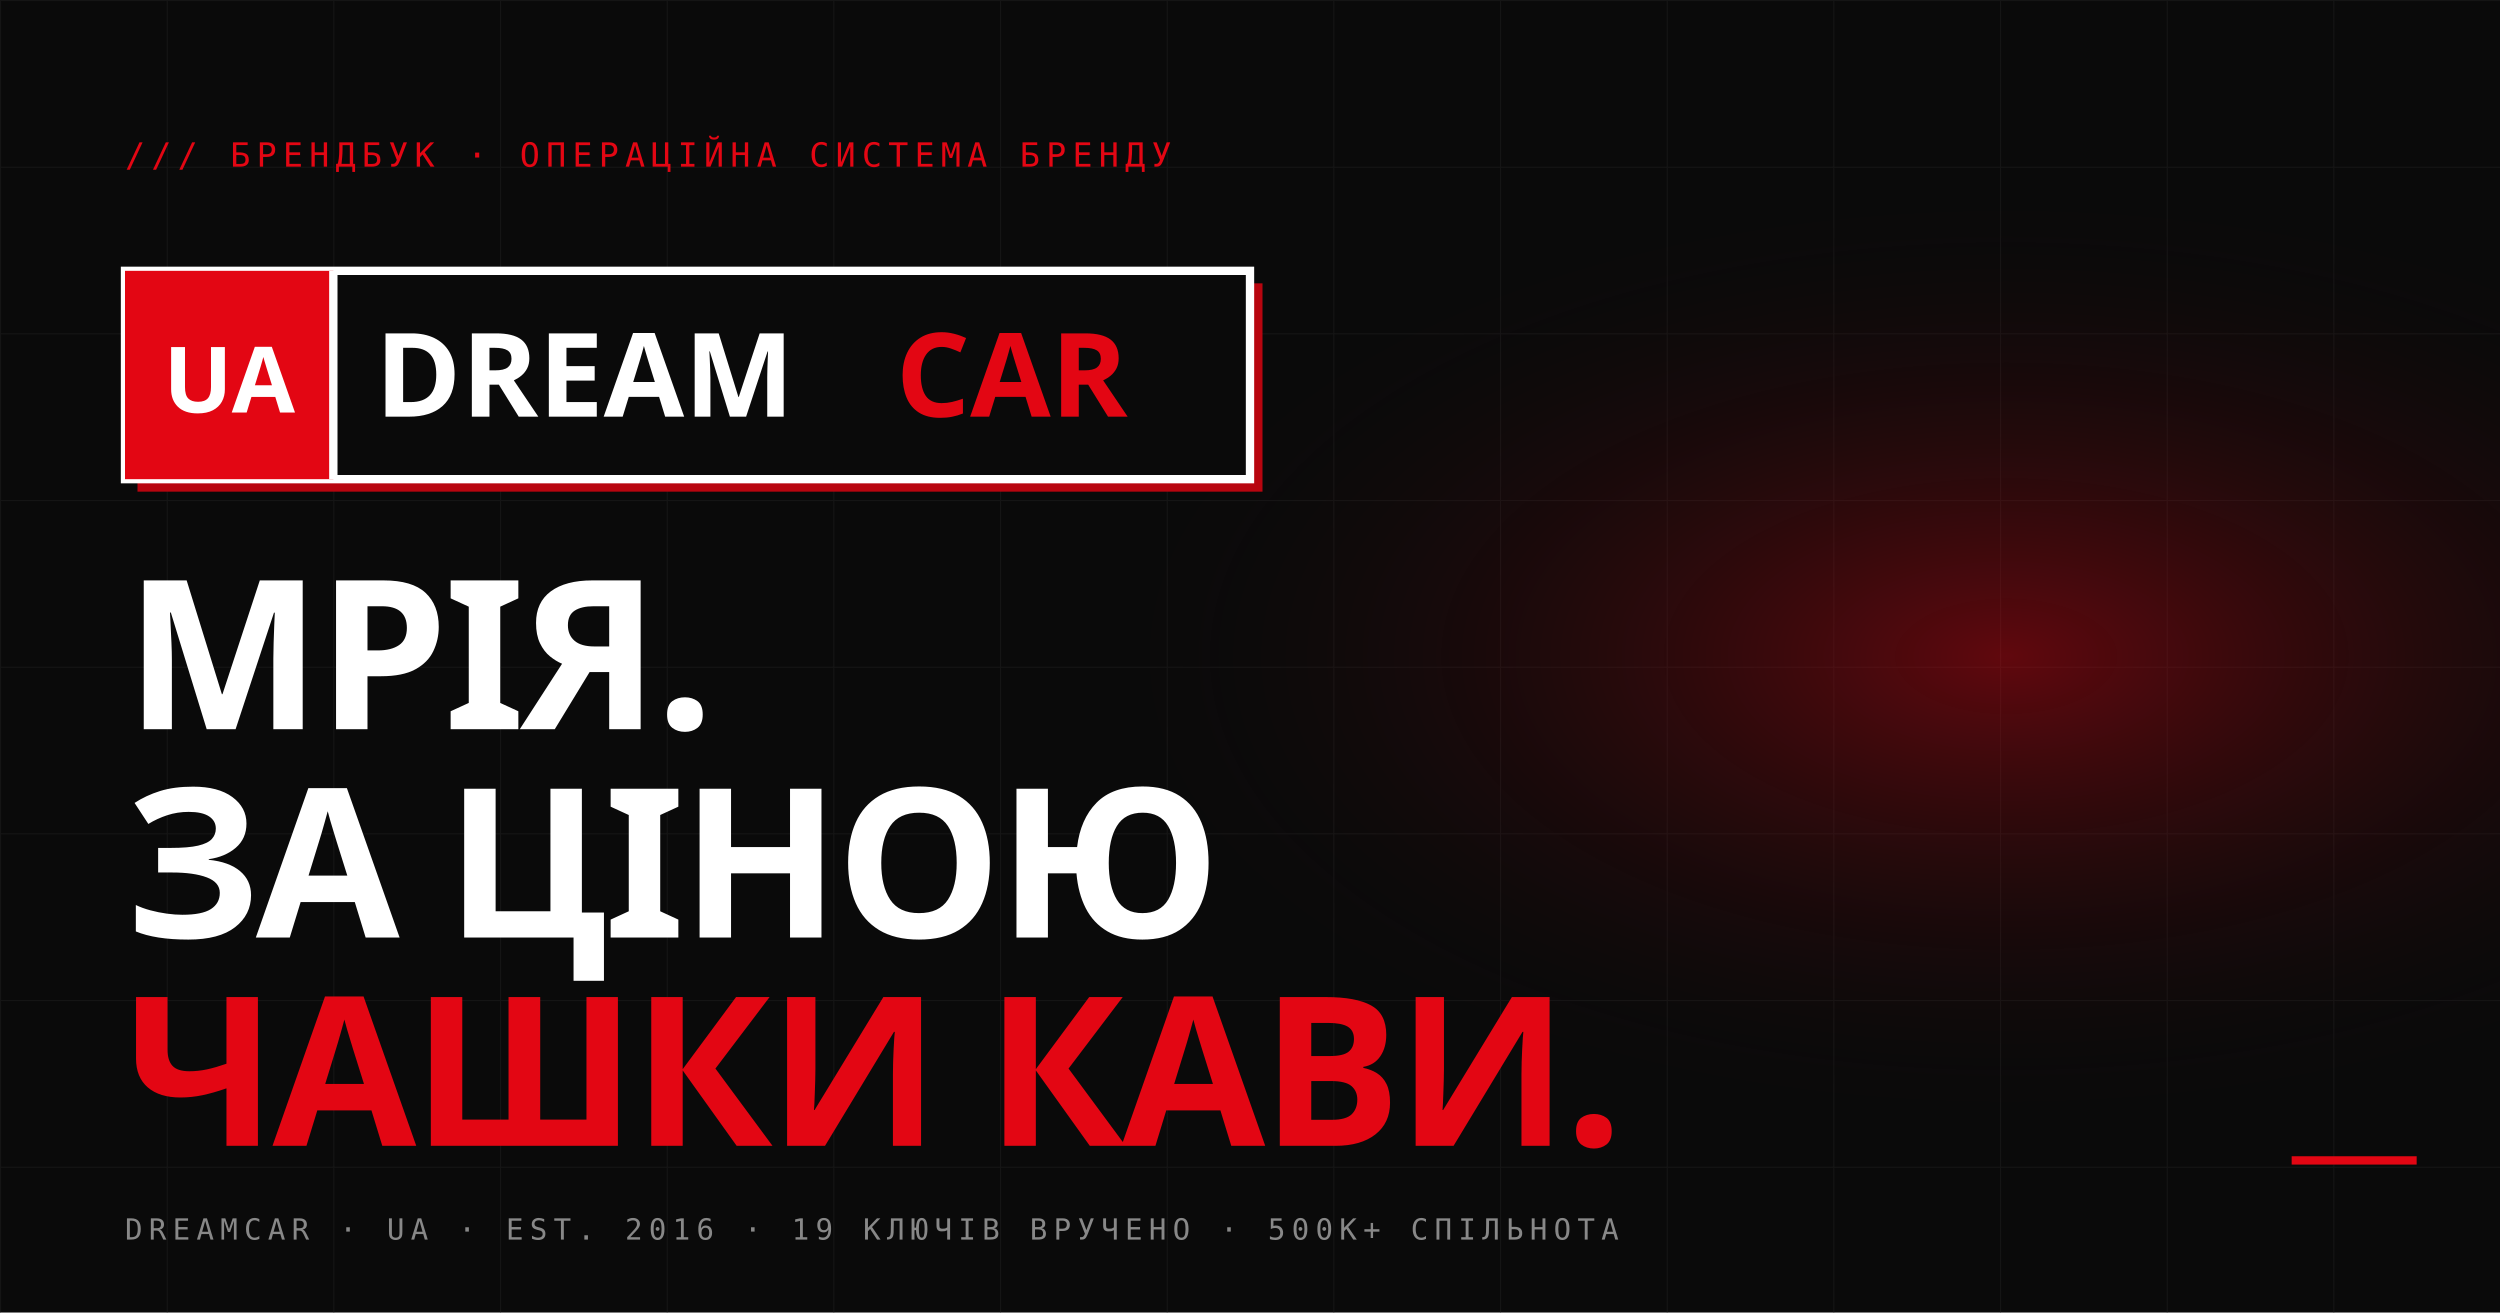
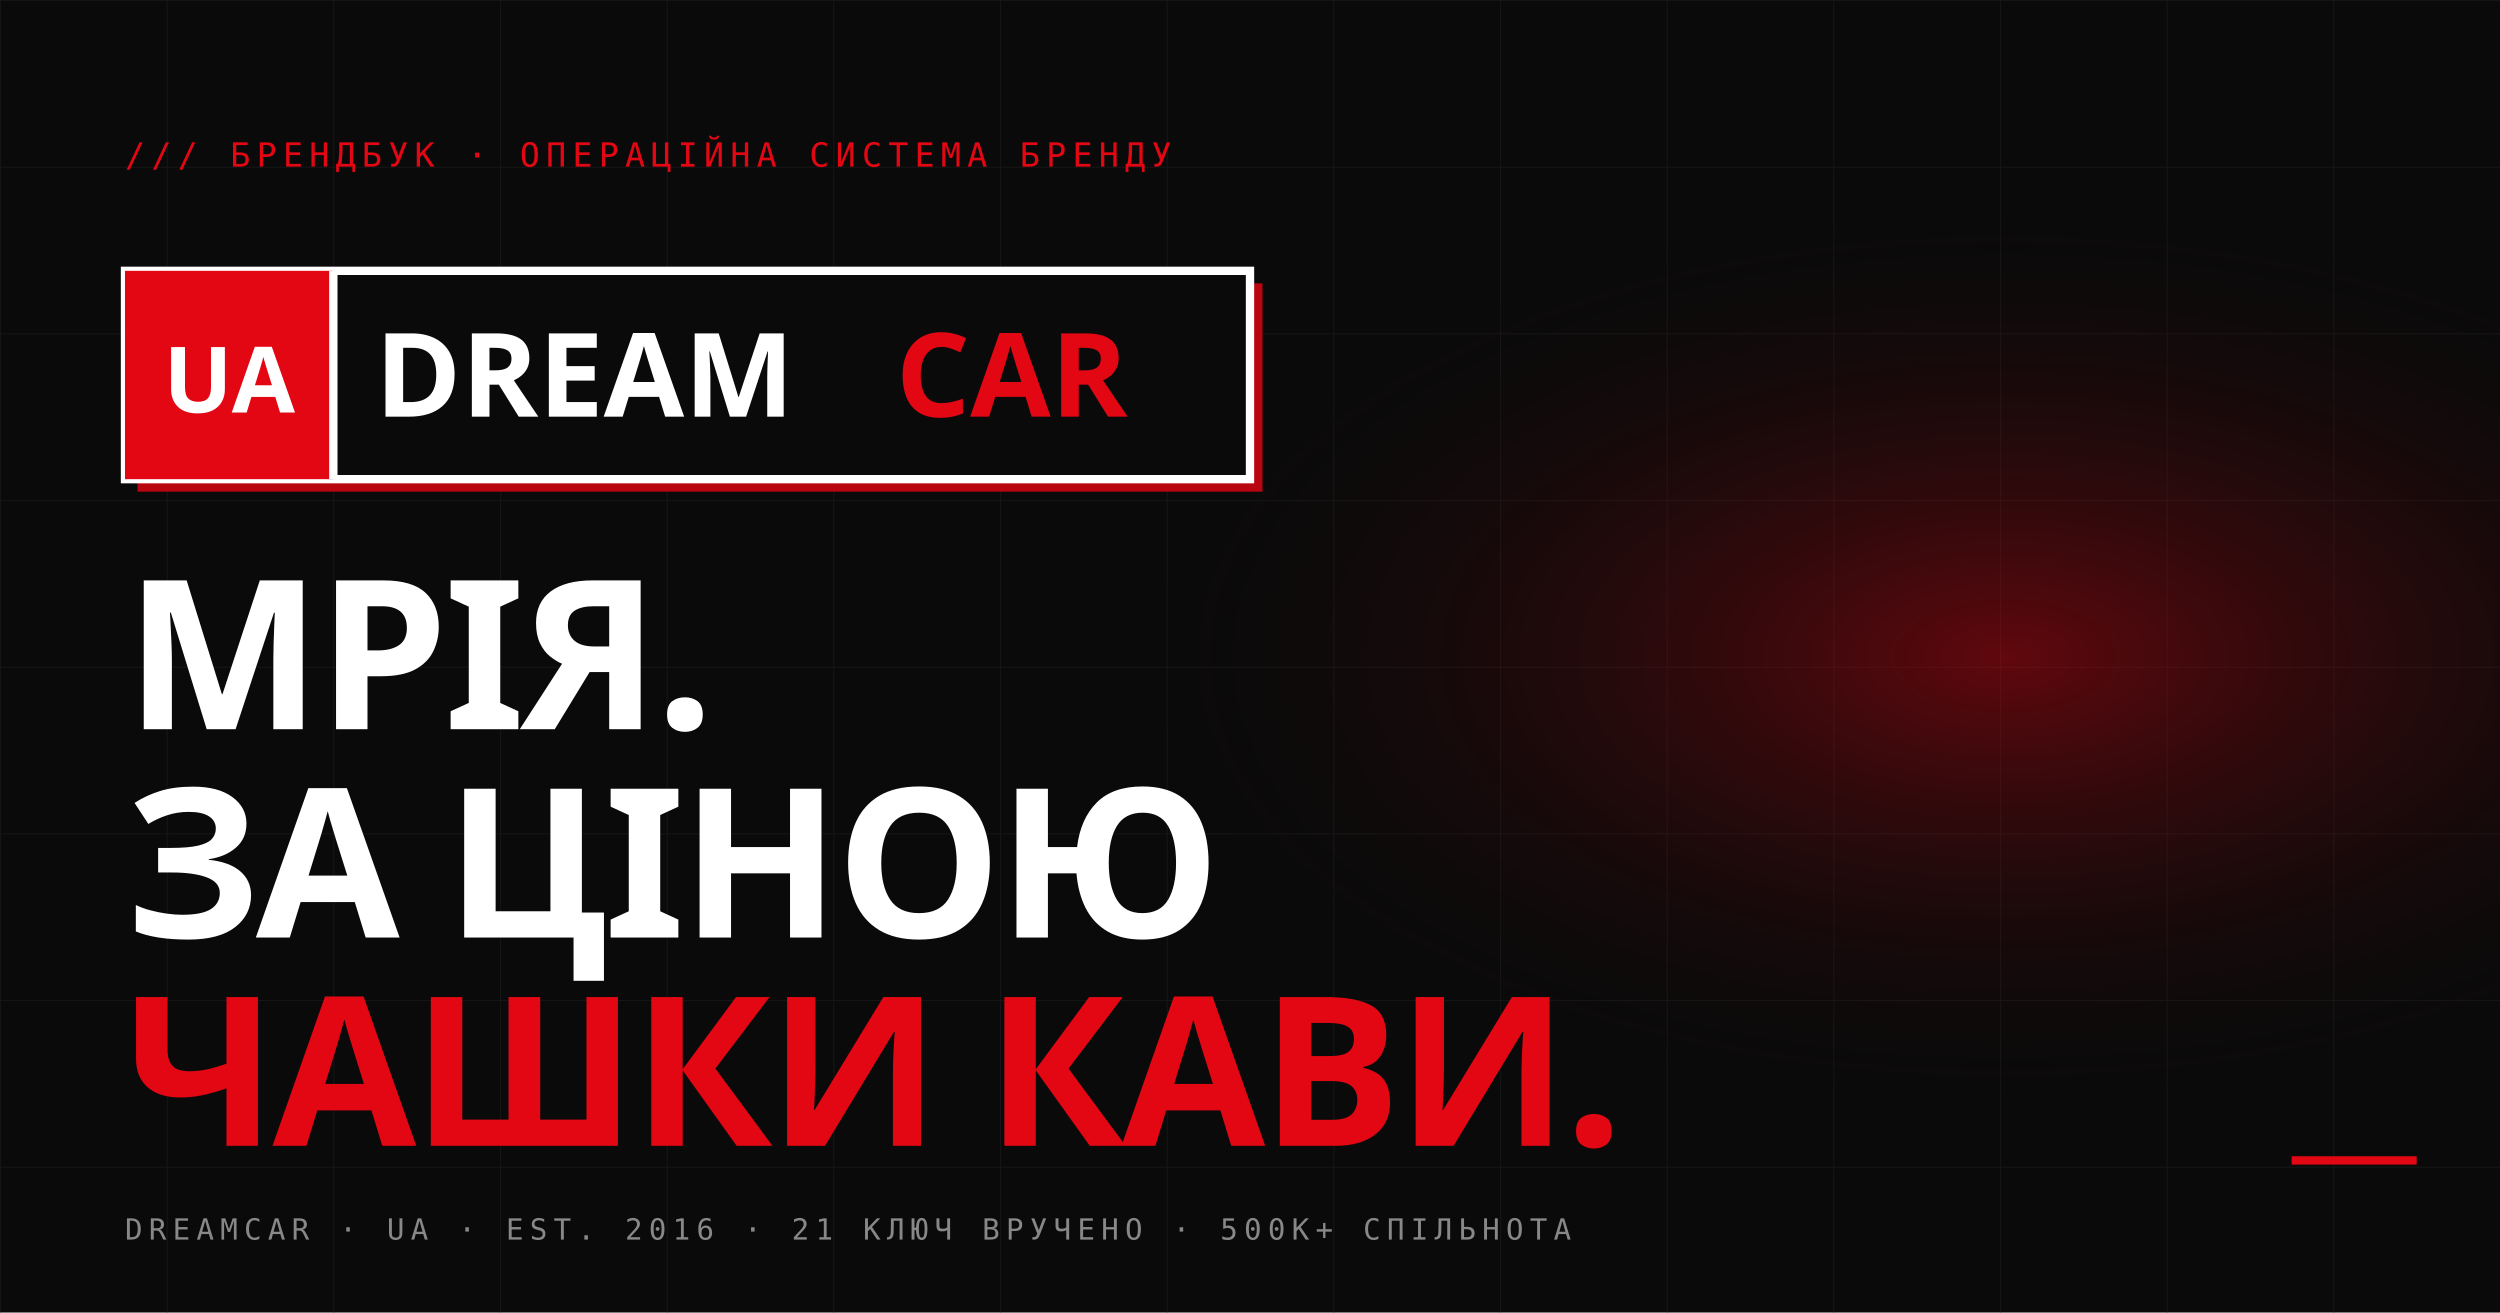
<svg xmlns="http://www.w3.org/2000/svg" viewBox="0 0 1200 630" width="1200" height="630">
  <defs>
    <radialGradient id="redGlow" cx="80%" cy="50%" r="60%">
      <stop offset="0%" stop-color="#E30613" stop-opacity="0.4" />
      <stop offset="60%" stop-color="#0A0A0A" stop-opacity="0" />
    </radialGradient>
    <pattern id="grid" width="80" height="80" patternUnits="userSpaceOnUse">
      <path d="M 80 0 L 0 0 0 80" fill="none" stroke="#1F1F1F" stroke-width="1" opacity="0.5" />
    </pattern>
    <style>
      .heavy { font-family: "Archivo Black","Arial Black","Helvetica Neue Black","Liberation Sans Bold","DejaVu Sans Bold",sans-serif; font-weight: 900; }
      .display { font-family: "Oswald","Bebas Neue","Arial Narrow Bold","Liberation Sans Bold",sans-serif; font-weight: 700; }
      .mono { font-family: "JetBrains Mono","DejaVu Sans Mono",monospace; }
    </style>
  </defs>
  <rect width="1200" height="630" fill="#0A0A0A" />
  <rect width="1200" height="630" fill="url(#grid)" />
  <rect width="1200" height="630" fill="url(#redGlow)" />
  <text x="60" y="80" class="mono" font-size="16" letter-spacing="3" fill="#E30613">/// БРЕНДБУК · ОПЕРАЦІЙНА СИСТЕМА БРЕНДУ</text>
  <g transform="translate(60, 130)">
    <rect x="6" y="6" width="540" height="100" fill="#B8050F" />
    <rect x="0" y="0" width="540" height="100" fill="#0A0A0A" stroke="#FFFFFF" stroke-width="4" />
    <rect x="0" y="0" width="100" height="100" fill="#E30613" />
    <line x1="100" y1="0" x2="100" y2="100" stroke="#FFFFFF" stroke-width="4" />
    <text x="50" y="68" text-anchor="middle" class="heavy" font-size="44" fill="#FFFFFF" textLength="56" lengthAdjust="spacingAndGlyphs">UA</text>
    <text x="120" y="70" class="heavy" font-size="56" fill="#FFFFFF" textLength="240" lengthAdjust="spacingAndGlyphs">DREAM</text>
    <text x="370" y="70" class="heavy" font-size="56" fill="#E30613" textLength="150" lengthAdjust="spacingAndGlyphs">CAR</text>
  </g>
  <text x="60" y="350" class="display" font-size="100" fill="#FFFFFF" letter-spacing="-2">МРІЯ.</text>
  <text x="60" y="450" class="display" font-size="100" fill="#FFFFFF" letter-spacing="-2">ЗА ЦІНОЮ</text>
  <text x="60" y="550" class="display" font-size="100" fill="#E30613" letter-spacing="-2">ЧАШКИ КАВИ.</text>
-   <text x="60" y="595" class="mono" font-size="14" letter-spacing="3" fill="#888">DREAMCAR · UA · EST. 2016 · 19 КЛЮЧІВ ВРУЧЕНО · 500K+ СПІЛЬНОТА</text>
+   <text x="60" y="595" class="mono" font-size="14" letter-spacing="3" fill="#888">DREAMCAR · UA · EST. 2016 · 21 КЛЮЧ ВРУЧЕНО · 500K+ СПІЛЬНОТА</text>
  <rect x="1100" y="555" width="60" height="4" fill="#E30613" />
</svg>
